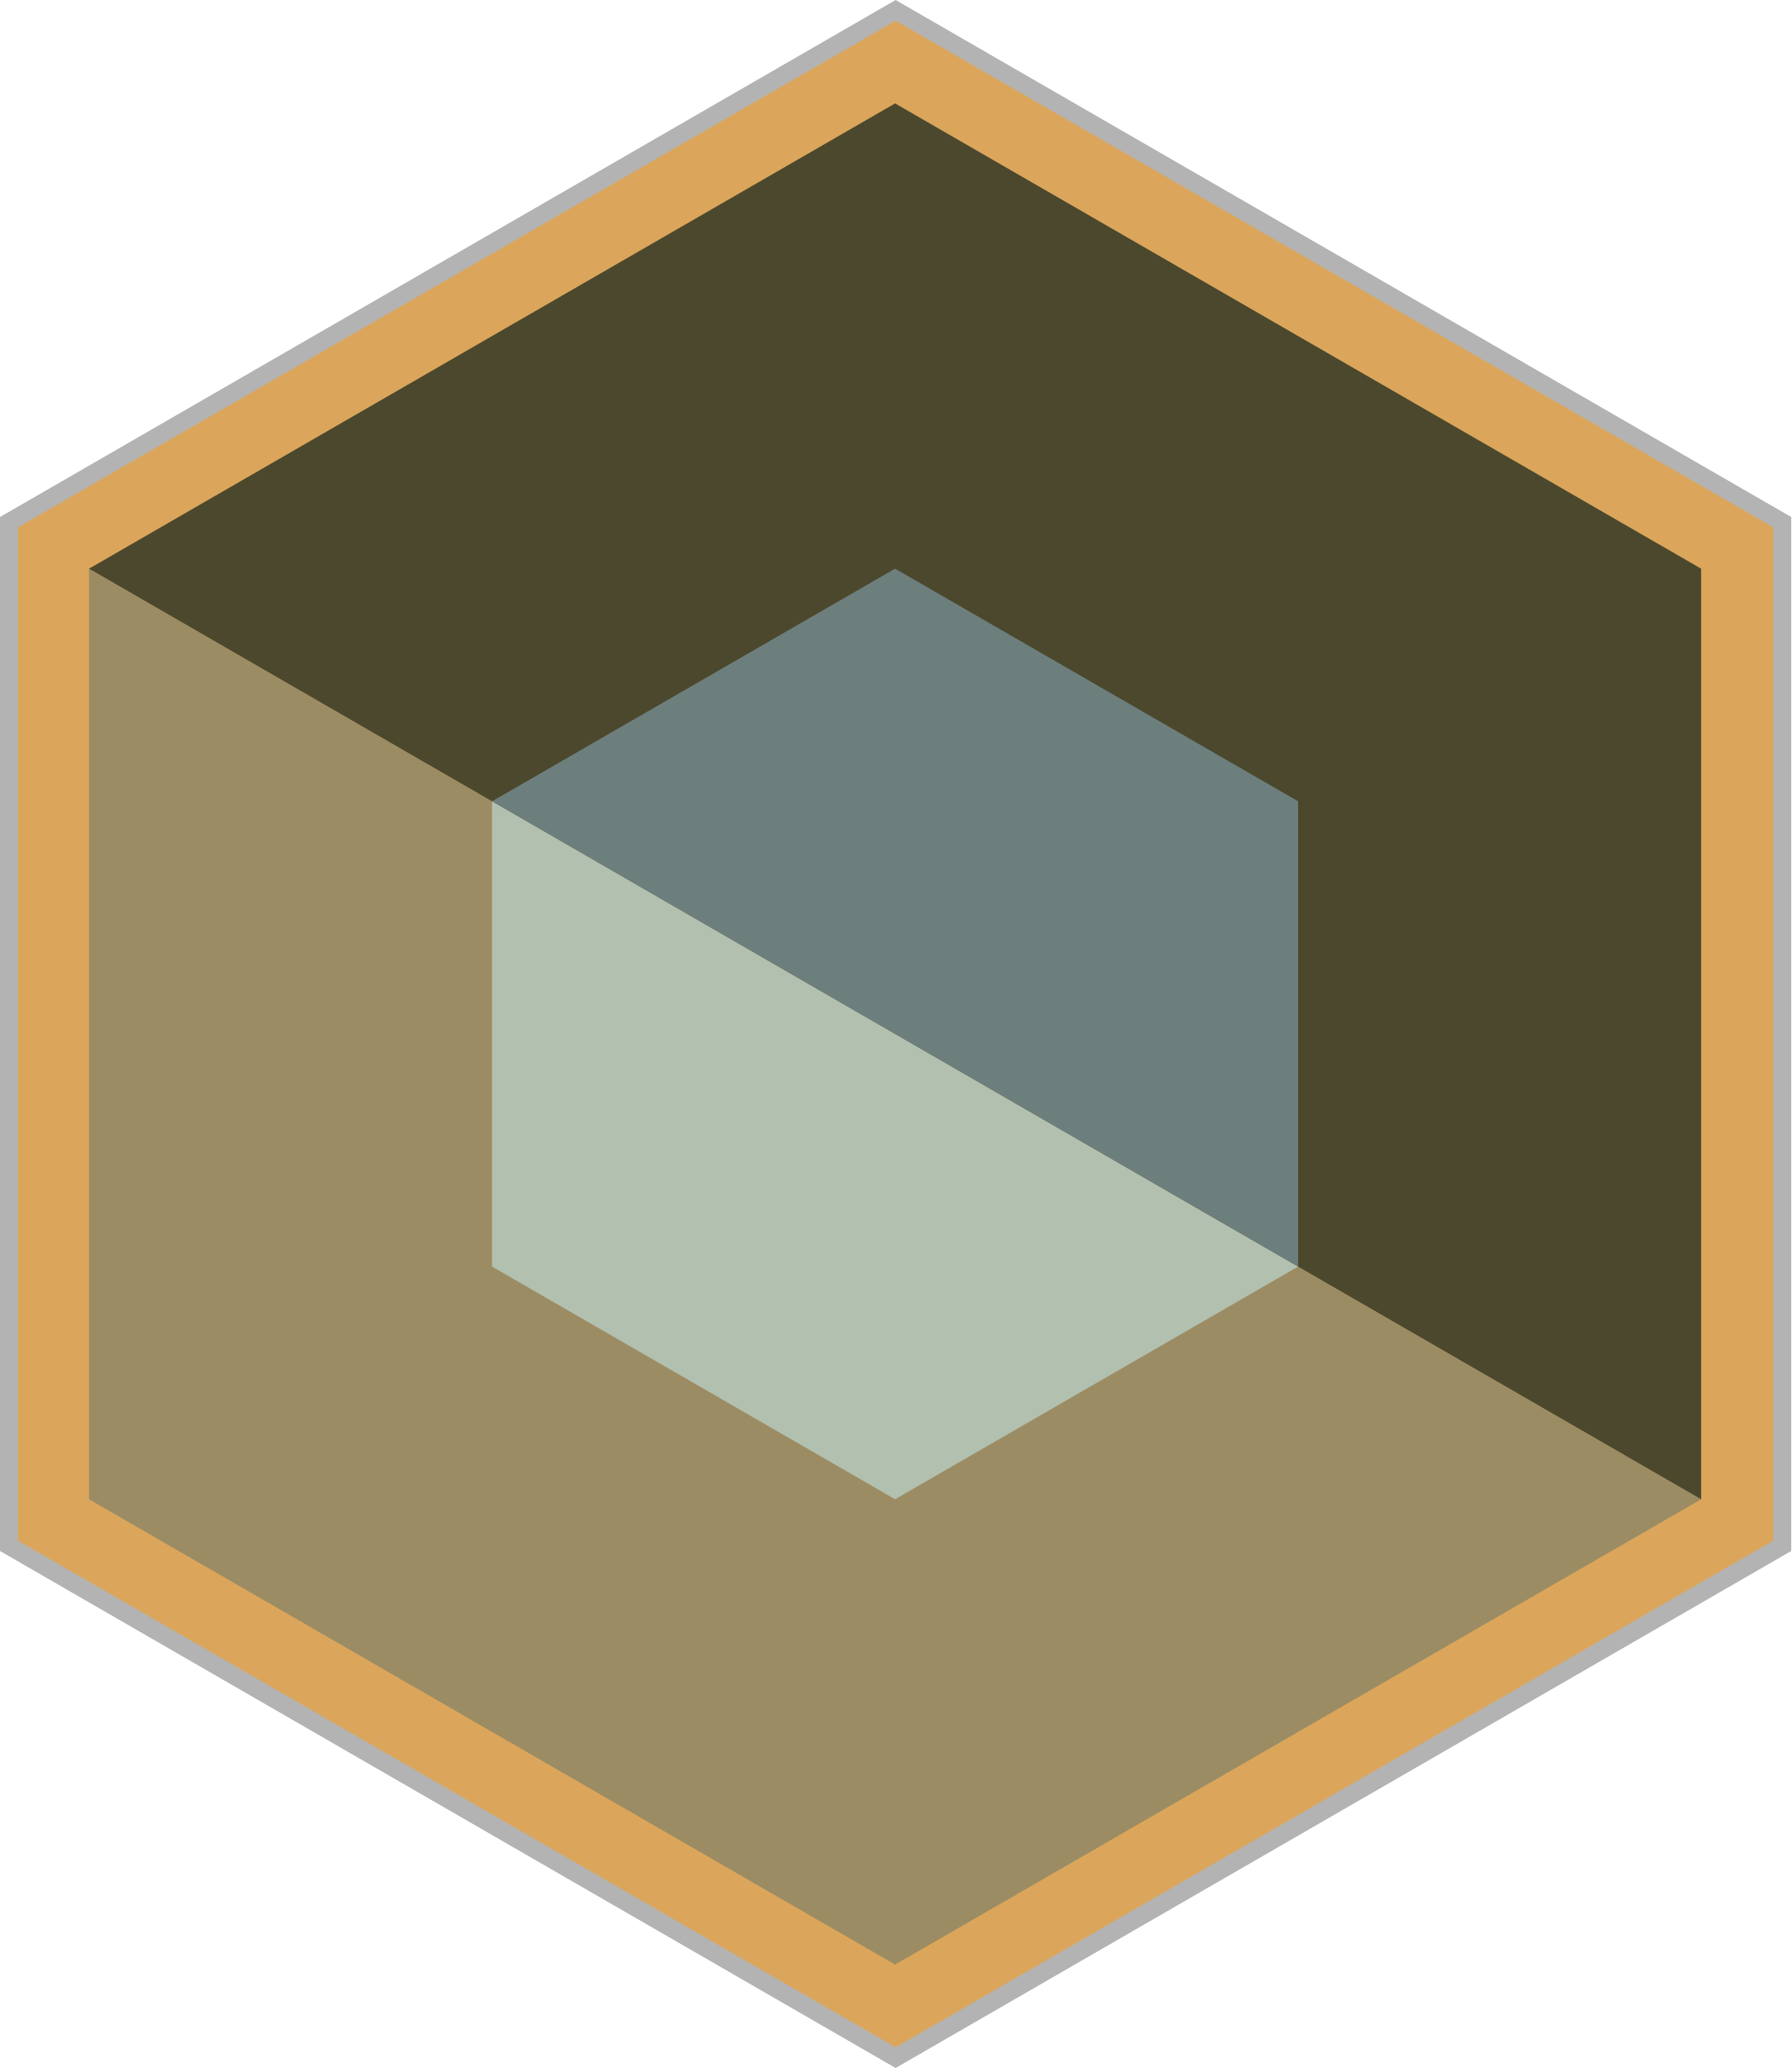
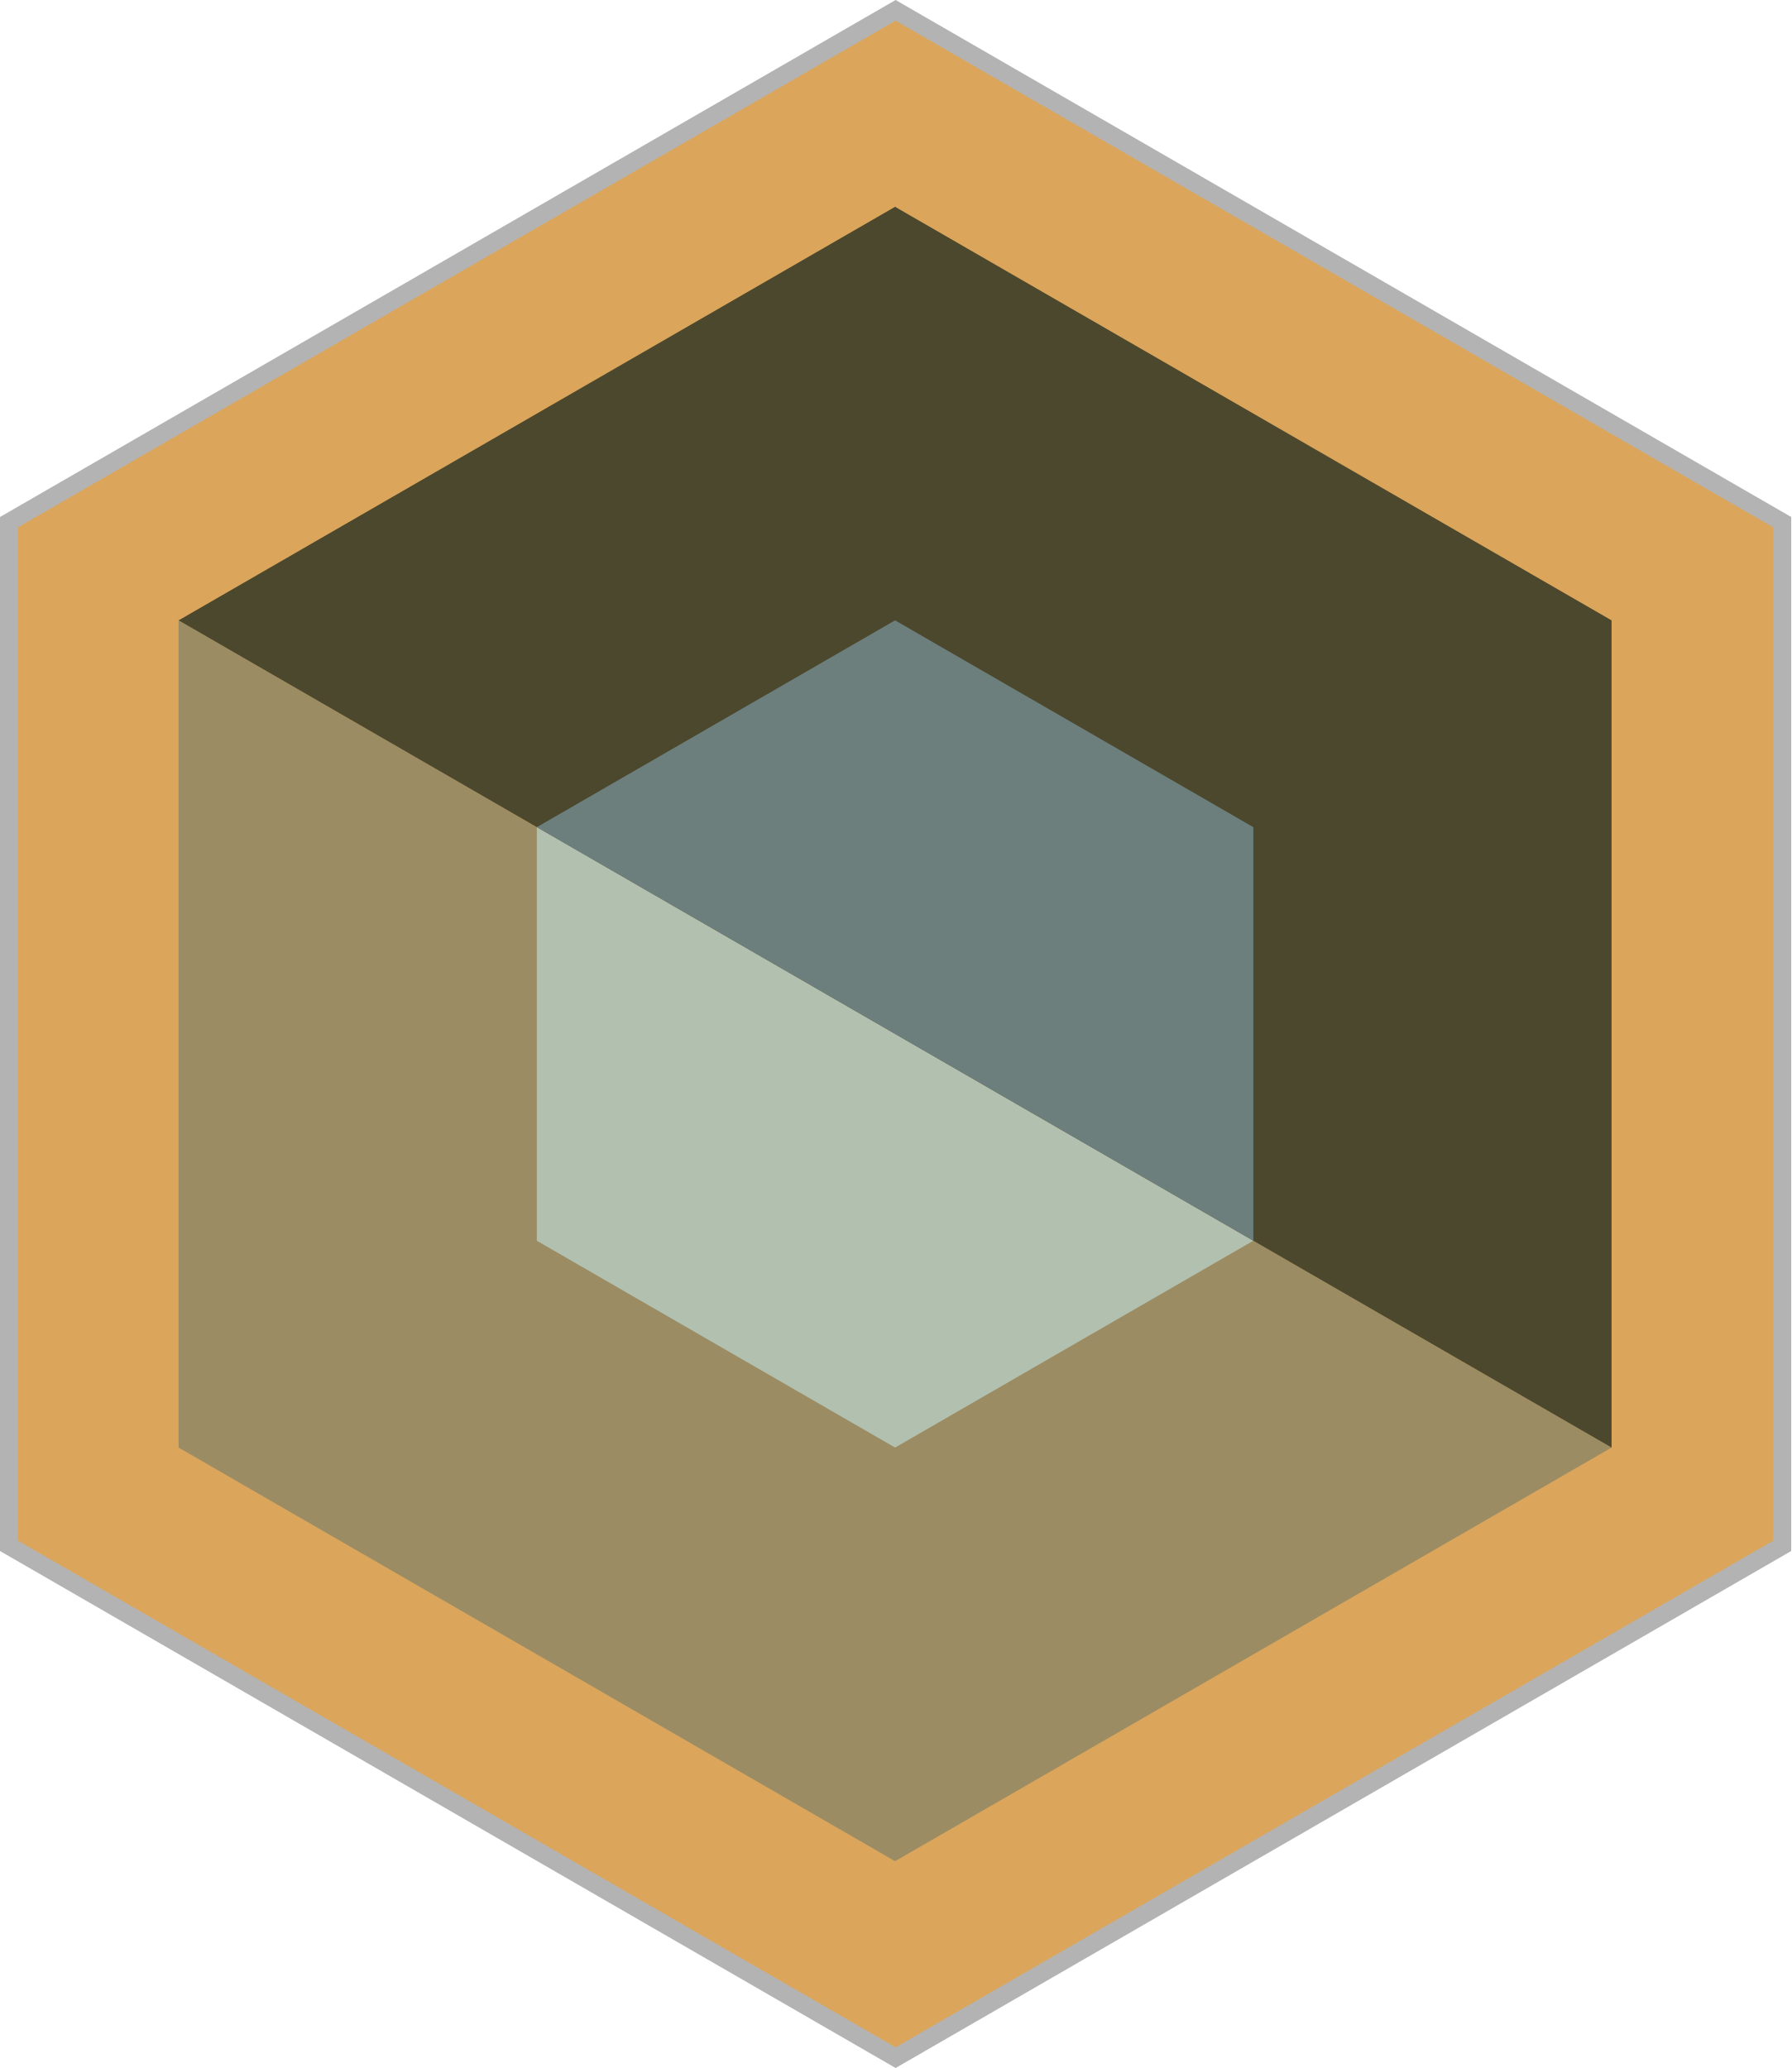
<svg xmlns="http://www.w3.org/2000/svg" xml:space="preserve" width="100" height="115.47">
  <path fill="#dba65b" stroke="#b3b3b3" d="M99.5 86.314 50 114.893.5 86.314V29.156L50 .577l49.5 28.579z" />
-   <path fill="#9c8c64" d="m94.97 83.715-90-51.963v51.963l45 25.981z" />
-   <path fill="#4b482e" d="m49.97 5.774-45 25.979 90 51.963V31.753z" />
-   <path fill="#b2c0af" d="M27.47 44.742v25.981l22.5 12.99 22.498-12.99z" />
-   <path fill="#6d7f7d" d="M27.47 44.742q22.5 12.992 45 25.981V44.742l-22.5-12.99z" />
+   <path fill="#9c8c64" d="m89.97 80.828-80-46.189v46.189l40 23.095z" />
+   <path fill="#4b482e" d="m49.97 11.547-40 23.092 80 46.189V34.639z" />
+   <path fill="#b2c0af" d="M29.97 46.186V69.28l20 11.547L69.968 69.28z" />
+   <path fill="#6d7f7d" d="m29.97 46.186 40 23.094V46.186l-20-11.547z" />
</svg>
